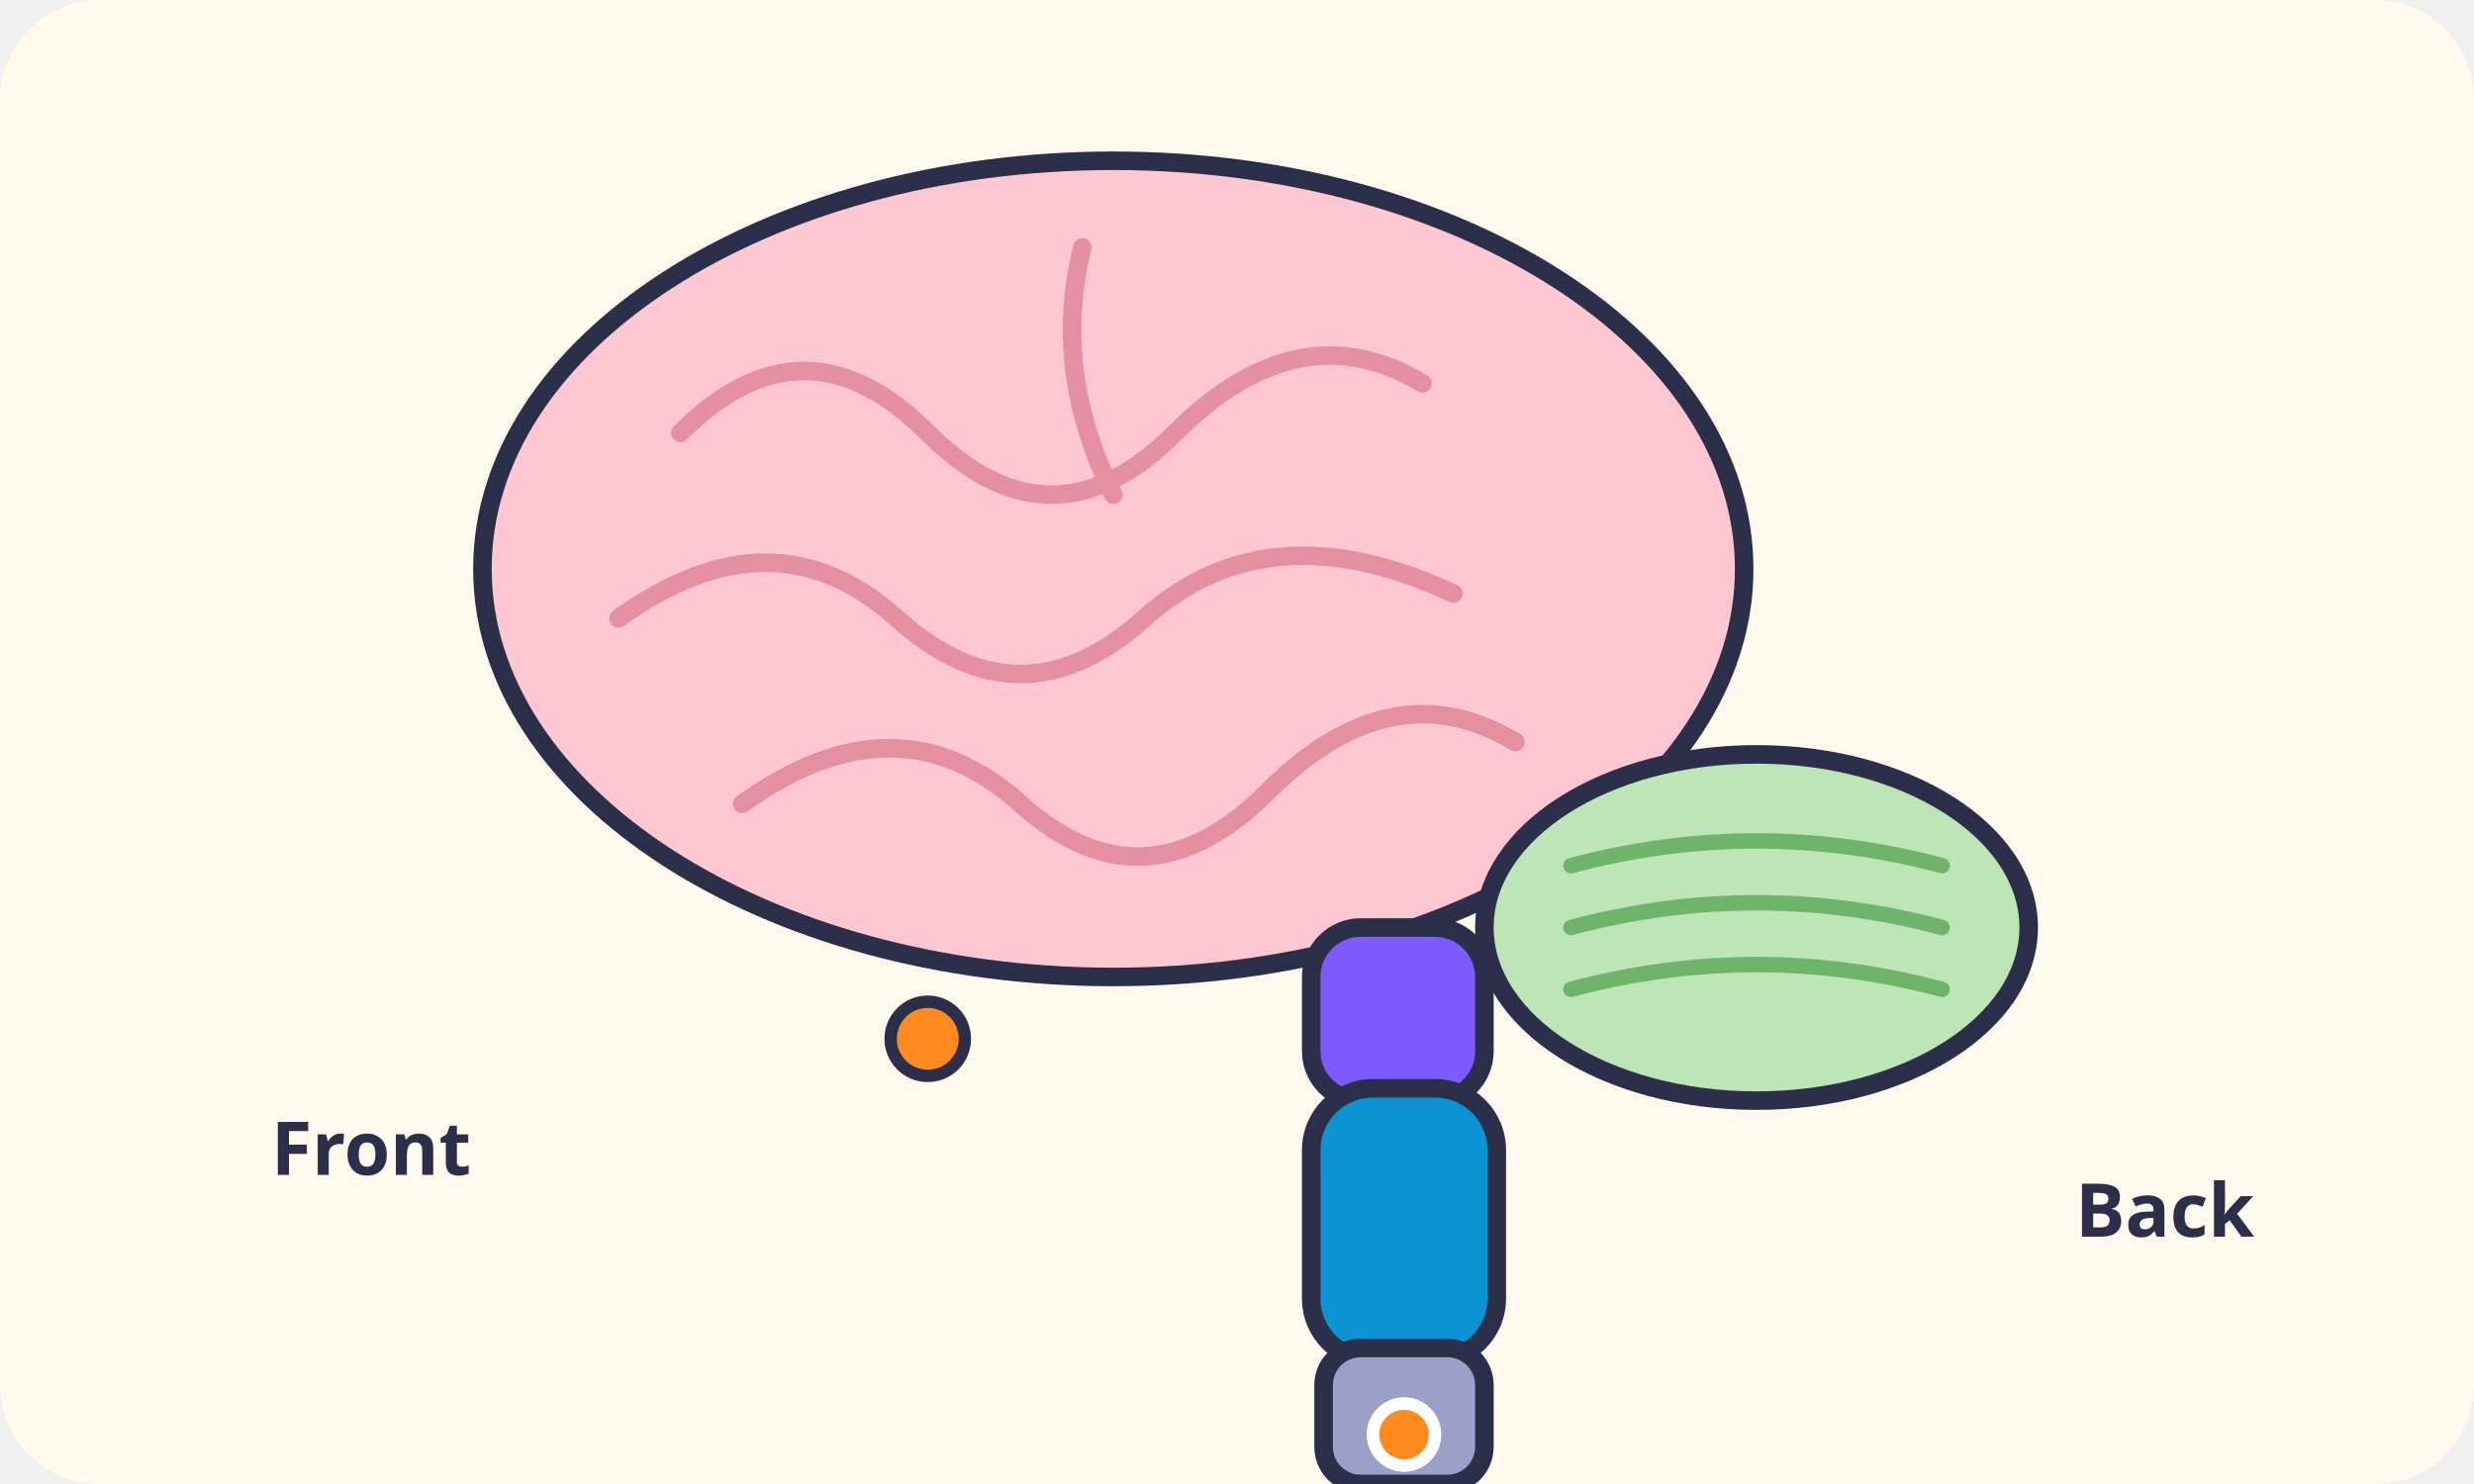
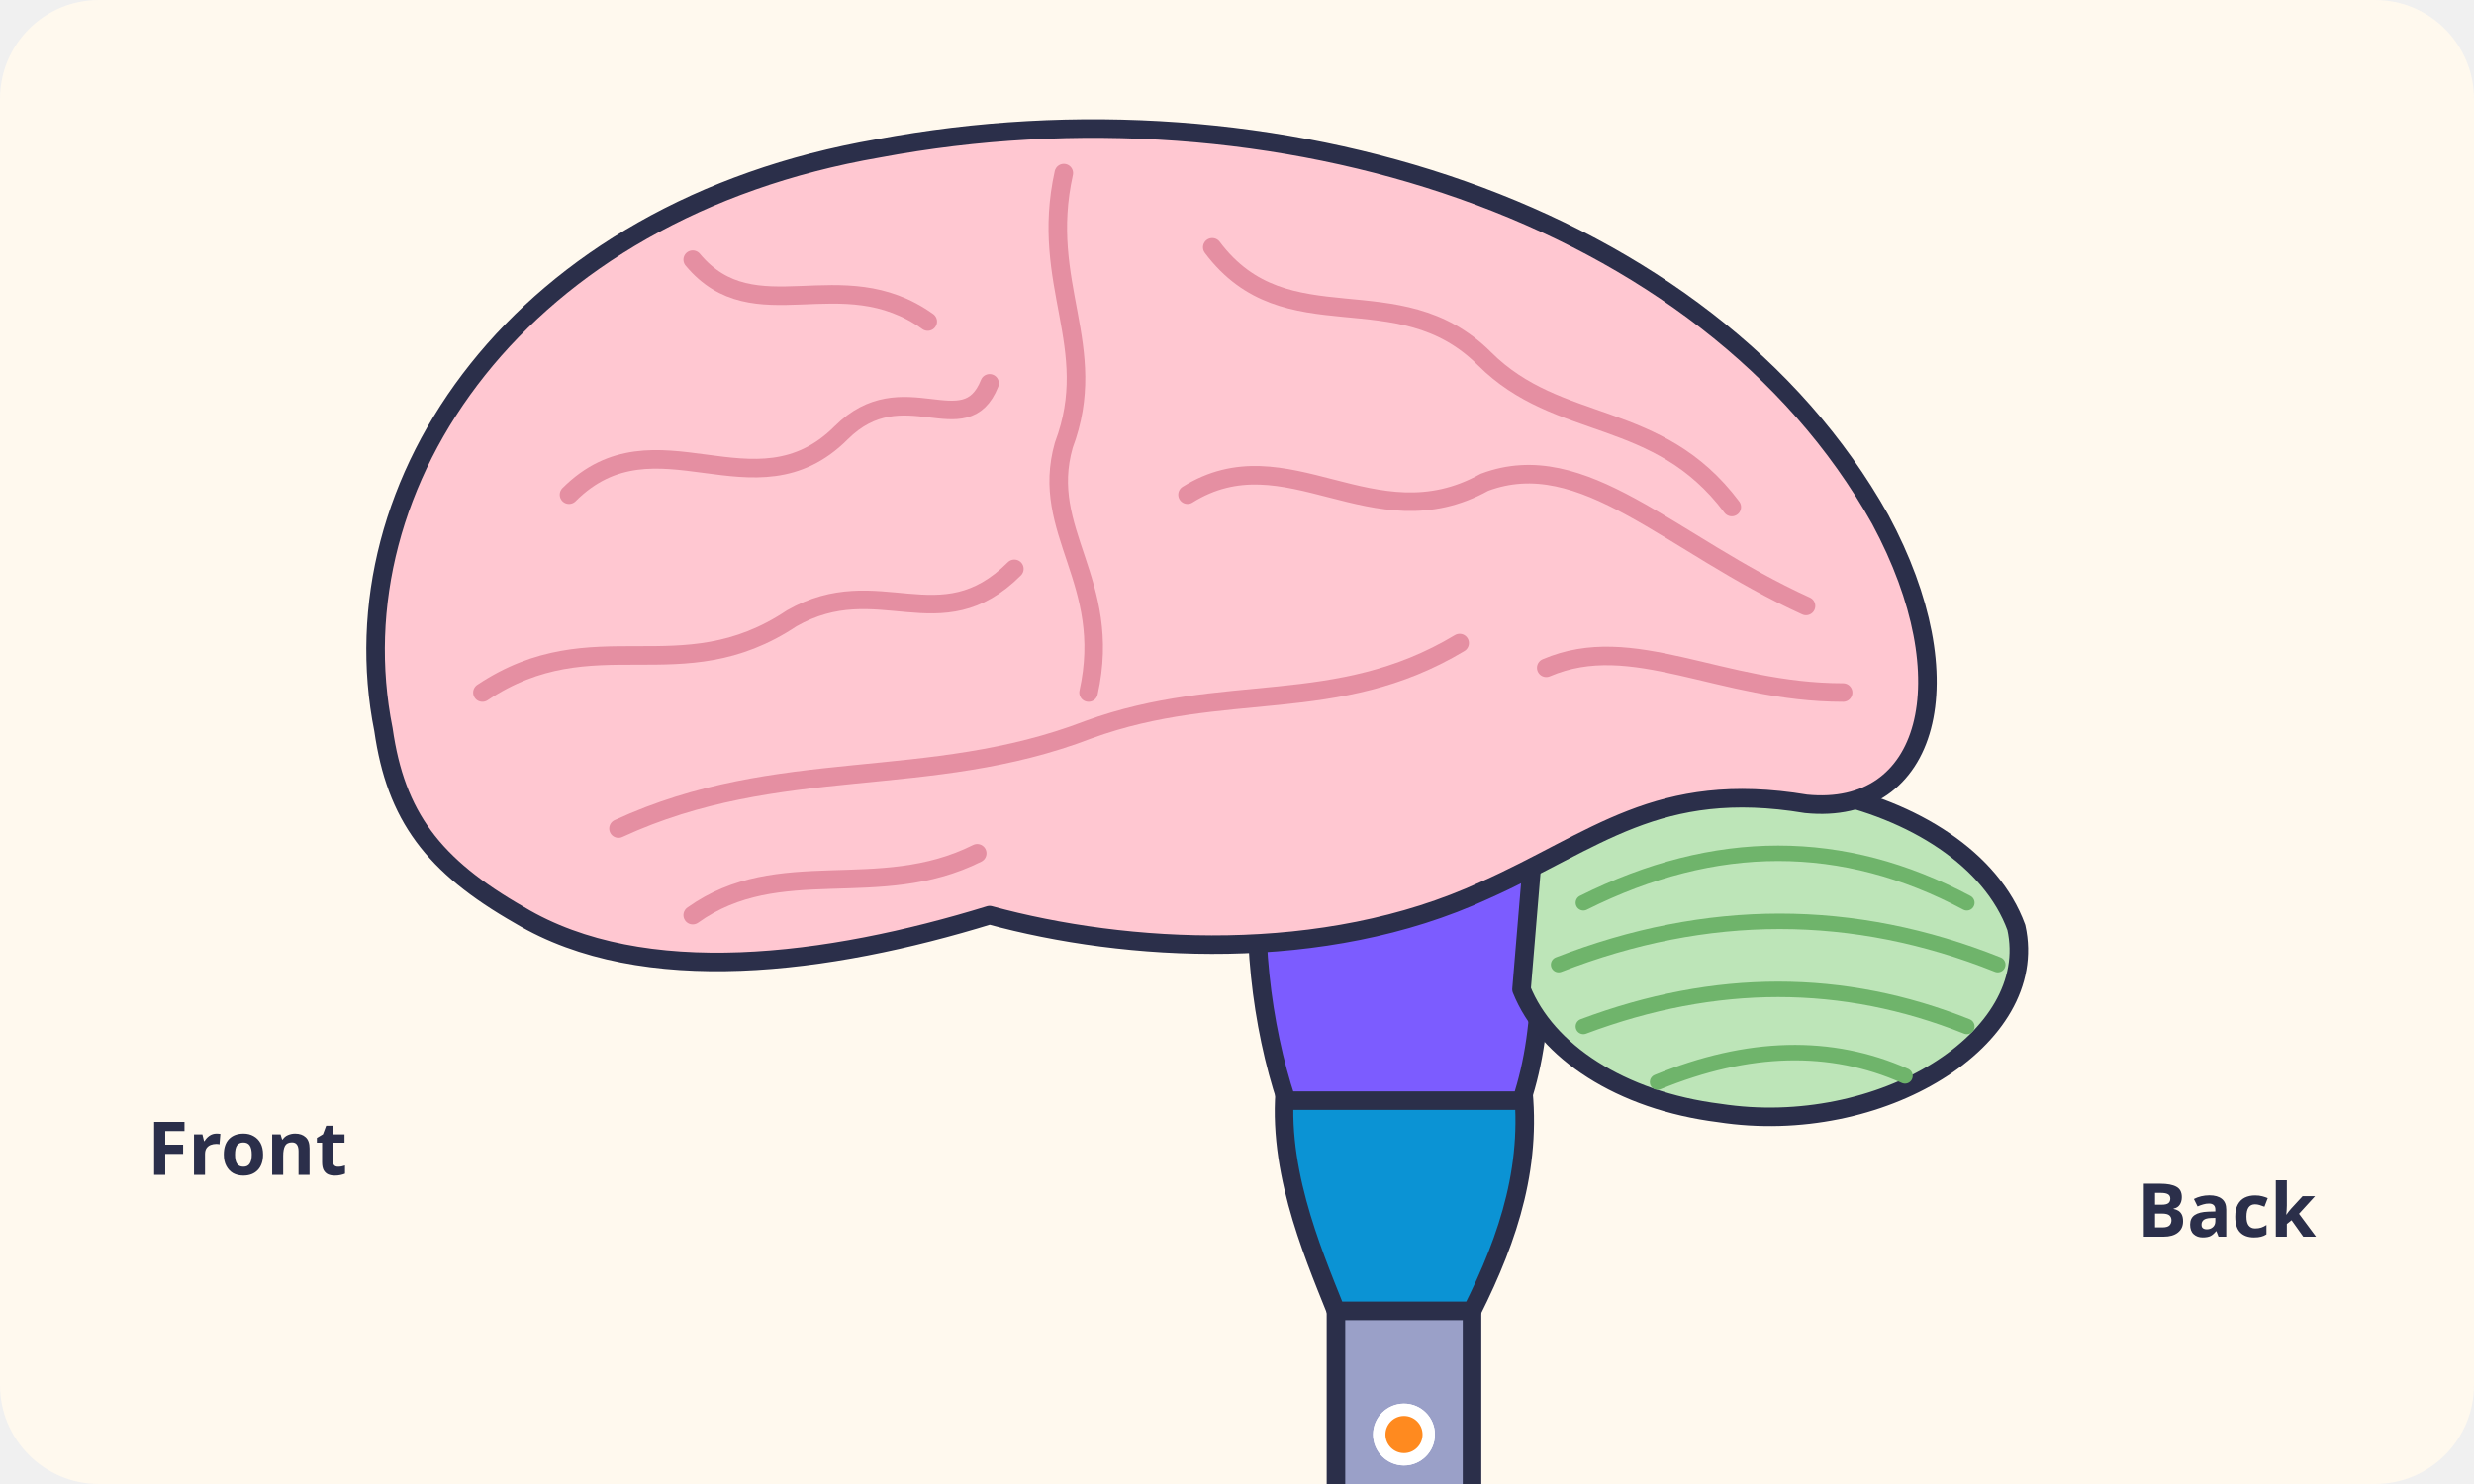
<svg xmlns="http://www.w3.org/2000/svg" viewBox="0 0 400 240" role="img">
  <style>
text{font-family:sans-serif}
- .pulse{animation:pulse 1.2s ease-in-out infinite;transform-box:fill-box;transform-origin:center}@keyframes pulse{0%,100%{transform:scale(1)}50%{transform:scale(1.15)}}
@keyframes up{0%{transform:translate(0,0);opacity:0}10%{opacity:1}90%{opacity:1}100%{transform:translate(0,-60px);opacity:0}}
.s1{animation:up 2.4s linear infinite}.s2{animation:up 2.4s linear 1.2s infinite}

@media (prefers-reduced-motion: reduce){*{animation:none!important}}
</style>
  <rect width="100%" height="100%" rx="16" fill="#FFF9EE" />
-   <ellipse cx="180" cy="92" rx="102" ry="66" fill="#FFC7D1" stroke="#2B2F4A" stroke-width="3" />
-   <path d="M110 70Q130 50 150 70T190 70T230 62" stroke="#E58FA2" stroke-width="3" stroke-linecap="round" stroke-linejoin="round" fill="none" />
-   <path d="M100 100Q125 82 145 100T185 100T235 96" stroke="#E58FA2" stroke-width="3" stroke-linecap="round" stroke-linejoin="round" fill="none" />
-   <path d="M120 130Q145 112 165 130T205 128T245 120" stroke="#E58FA2" stroke-width="3" stroke-linecap="round" stroke-linejoin="round" fill="none" />
-   <path d="M175 40Q170 60 180 80" stroke="#E58FA2" stroke-width="3" stroke-linecap="round" stroke-linejoin="round" fill="none" />
-   <rect x="212" y="150" width="28" height="28" rx="8" fill="#7C5CFF" stroke="#2B2F4A" stroke-width="3" />
-   <ellipse cx="284" cy="150" rx="44" ry="28" fill="#BDE5B8" stroke="#2B2F4A" stroke-width="3" />
-   <path d="M254 140Q284 132 314 140" stroke="#6FB46B" stroke-width="2.5" stroke-linecap="round" stroke-linejoin="round" fill="none" />
-   <path d="M254 150Q284 142 314 150" stroke="#6FB46B" stroke-width="2.5" stroke-linecap="round" stroke-linejoin="round" fill="none" />
-   <path d="M254 160Q284 152 314 160" stroke="#6FB46B" stroke-width="2.5" stroke-linecap="round" stroke-linejoin="round" fill="none" />
-   <rect x="212" y="176" width="30" height="44" rx="10" fill="#0B93D4" stroke="#2B2F4A" stroke-width="3" />
-   <rect x="214" y="218" width="26" height="22" rx="6" fill="#9AA0C8" stroke="#2B2F4A" stroke-width="3" />
-   <circle cx="150" cy="168" r="6" fill="#FF8A1F" stroke="#2B2F4A" stroke-width="2" />
-   <text x="60" y="190" font-family="sans-serif" font-size="12" fill="#2B2F4A" text-anchor="middle" font-weight="bold">Front</text>
-   <text x="350" y="200" font-family="sans-serif" font-size="12" fill="#2B2F4A" text-anchor="middle" font-weight="bold">Back</text>
-   <circle class="s1" cx="227" cy="232" r="5" fill="#FF8A1F" stroke="#fff" stroke-width="2" />
-   <circle class="s2" cx="227" cy="232" r="5" fill="#FF8A1F" stroke="#fff" stroke-width="2" />
+   <path d="M216 206L216 244L238 244L238 206Z" fill="#9AA0C8" stroke="#2B2F4A" stroke-width="3" stroke-linejoin="round" />
+   <path d="M208 174C206 188 212 202 216 212L238 212C244 200 248 188 246 174Z" fill="#0B93D4" stroke="#2B2F4A" stroke-width="3" stroke-linejoin="round" />
+   <path d="M204 136C202 150 204 166 208 178L246 178C250 166 250 150 246 132Z" fill="#7C5CFF" stroke="#2B2F4A" stroke-width="3" stroke-linejoin="round" />
+   <path d="M248 136C276 118 318 128 326 150C330 168 304 184 278 180C262 178 250 170 246 160Z" fill="#BDE5B8" stroke="#2B2F4A" stroke-width="3" stroke-linejoin="round" />
+   <g fill="none" stroke="#6FB46B" stroke-width="2.5" stroke-linecap="round">
+     <path d="M256 146Q288 130 318 146" />
+     <path d="M252 156Q288 142 323 156" />
+     <path d="M256 166Q288 154 318 166" />
+     <path d="M268 175Q290 166 308 174" />
+   </g>
+   <path d="M62 118C54 78 84 34 142 24C206 12 276 34 304 84C318 110 312 132 292 130C268 126 258 136 240 144C214 156 182 154 160 148C134 156 104 160 84 148C70 140 64 132 62 118Z" fill="#FFC7D1" stroke="#2B2F4A" stroke-width="3" stroke-linejoin="round" />
+   <g fill="none" stroke="#E58FA2" stroke-width="3" stroke-linecap="round" stroke-linejoin="round">
+     <path d="M100 134C126 122 150 128 176 118C198 110 216 116 236 104" />
+     <path d="M172 28C168 46 178 56 172 72C168 86 180 94 176 112" />
+     <path d="M92 80C106 66 122 84 136 70C146 60 156 72 160 62" />
+     <path d="M78 112C96 100 110 112 128 100C142 92 152 104 164 92" />
+     <path d="M112 42C122 54 136 42 150 52" />
+     <path d="M196 40C208 56 226 44 240 58C252 70 268 66 280 82" />
+     <path d="M192 80C208 70 222 88 240 78C256 72 270 88 292 98" />
+     <path d="M250 108C264 102 278 112 298 112" />
+     <path d="M112 148C126 138 142 146 158 138" />
+   </g>
+   <text x="40" y="190" font-size="12" fill="#2B2F4A" text-anchor="middle" font-weight="bold">Front</text>
+   <text x="360" y="200" font-size="12" fill="#2B2F4A" text-anchor="middle" font-weight="bold">Back</text>
+   <circle class="s1" cx="227" cy="232" r="4" fill="#FF8A1F" stroke="#fff" stroke-width="2" />
+   <circle class="s2" cx="227" cy="232" r="4" fill="#FF8A1F" stroke="#fff" stroke-width="2" />
</svg>
